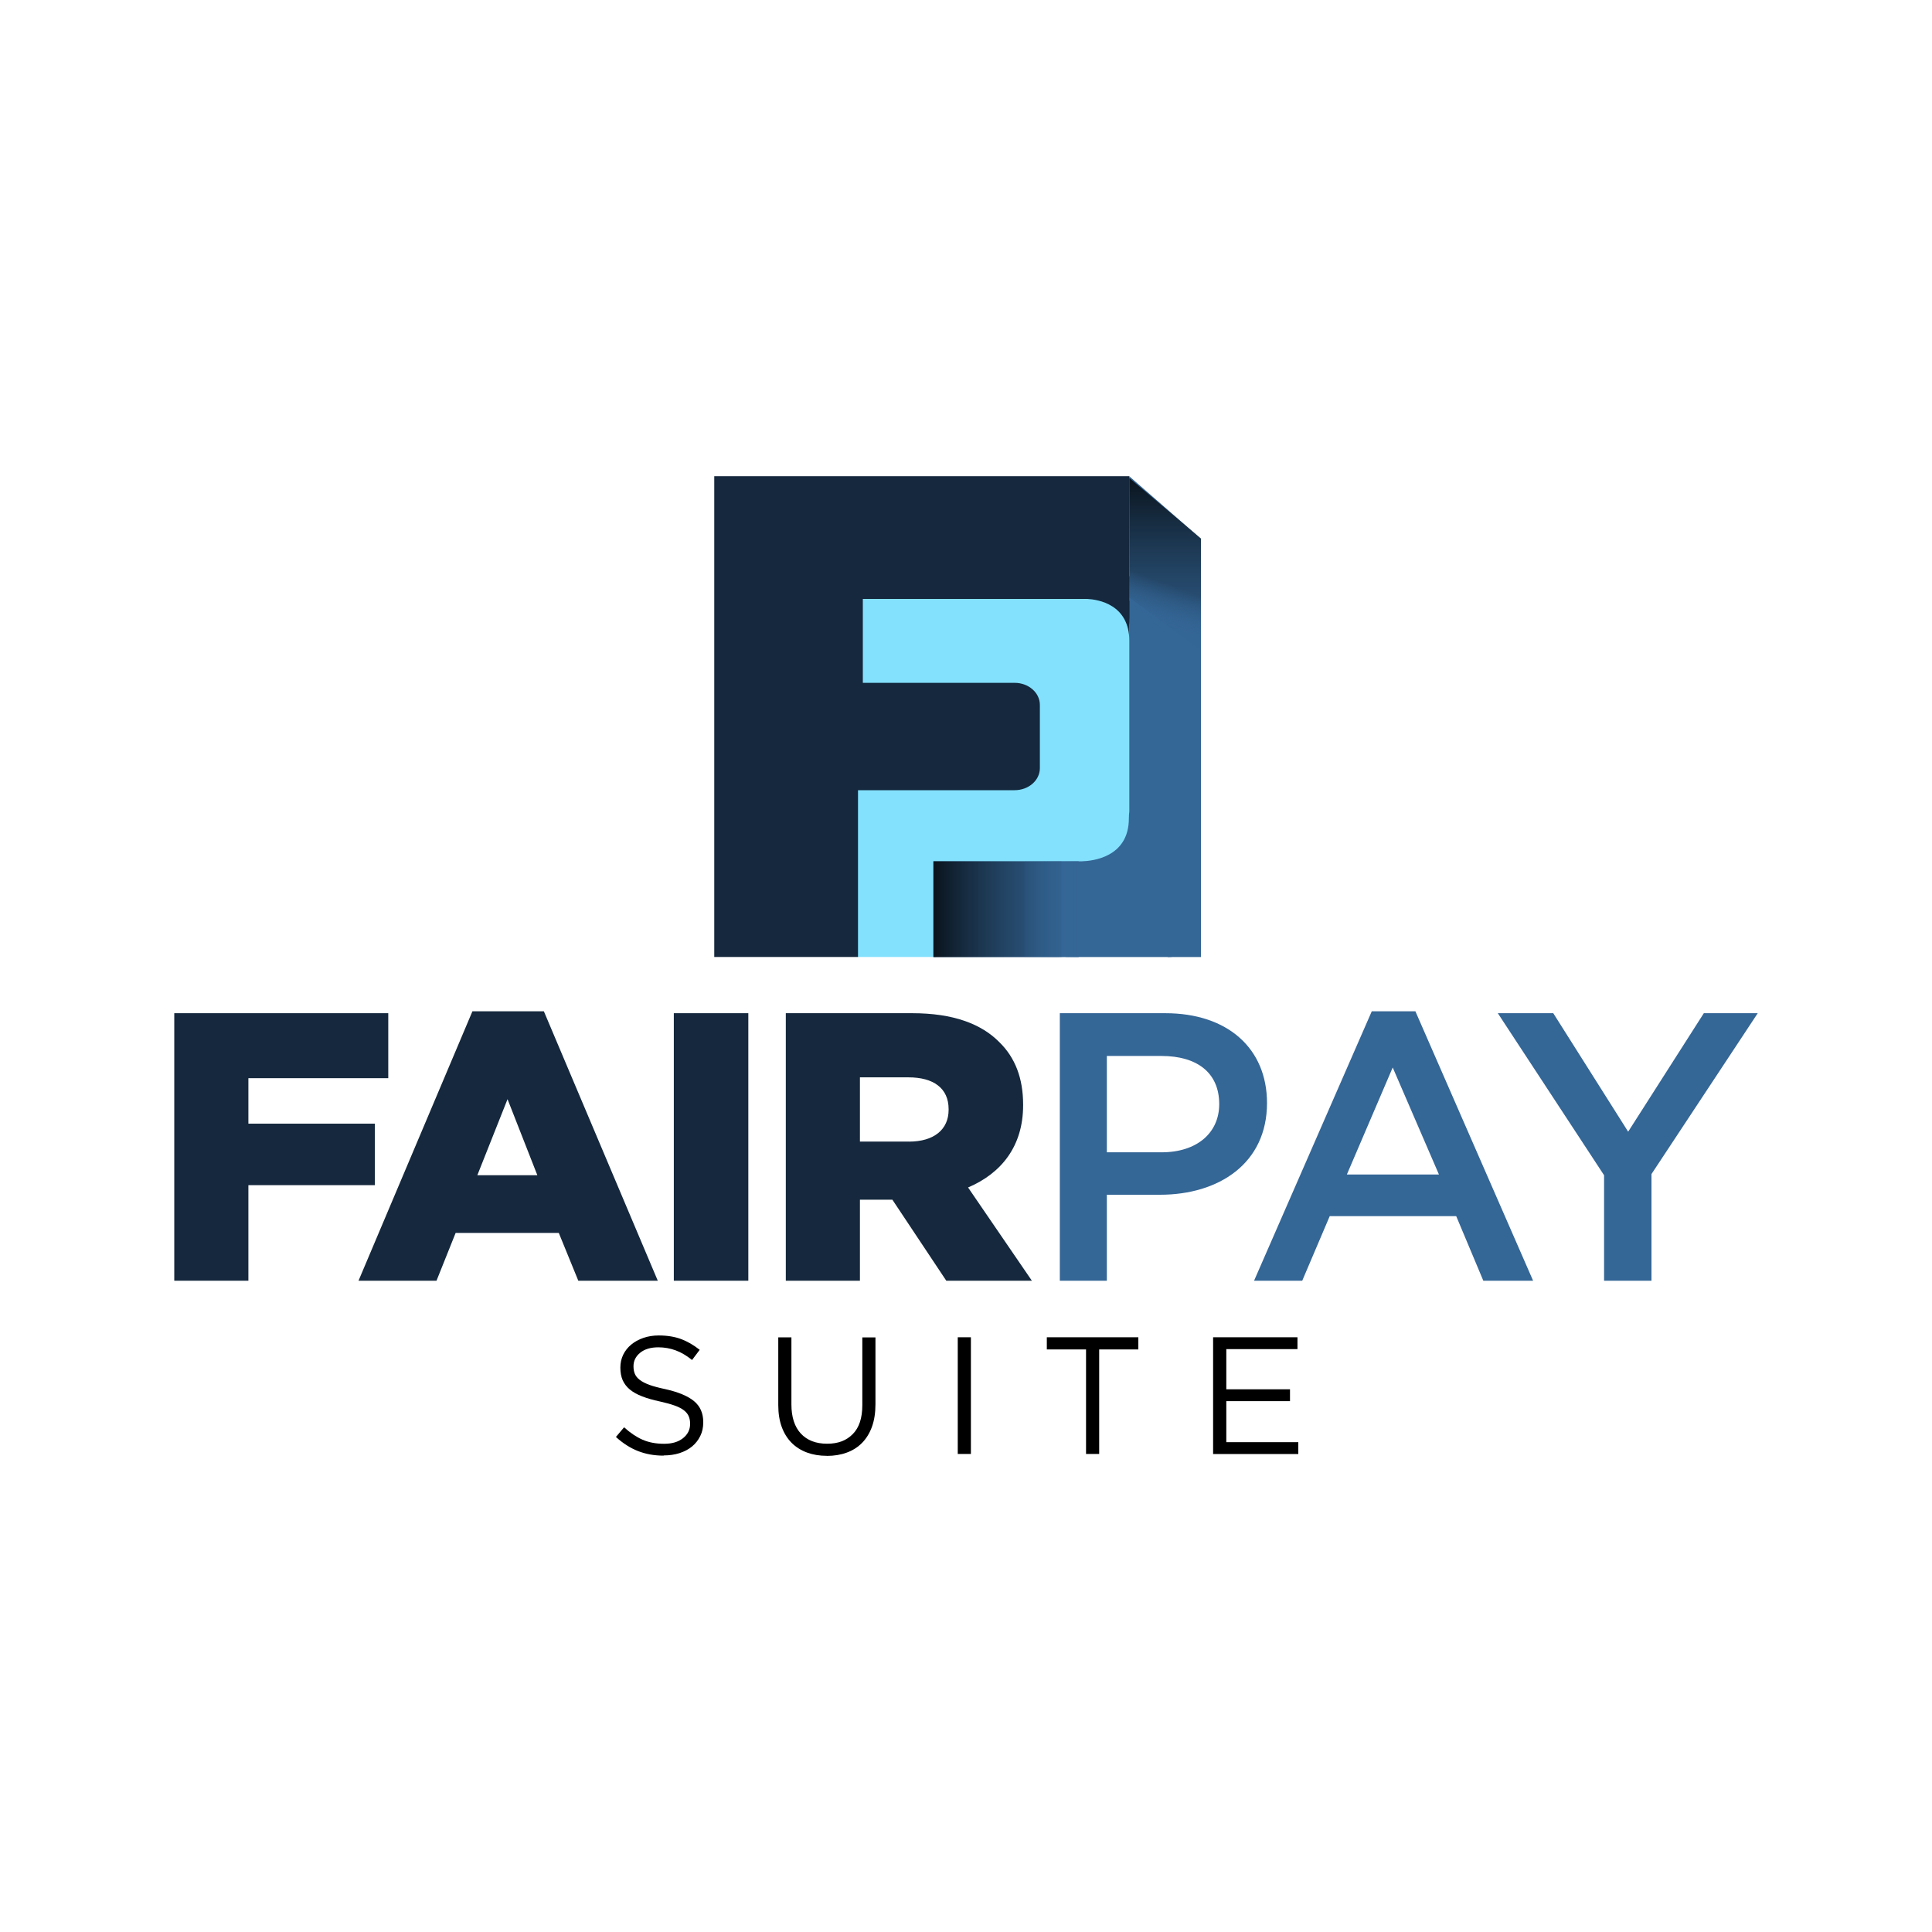
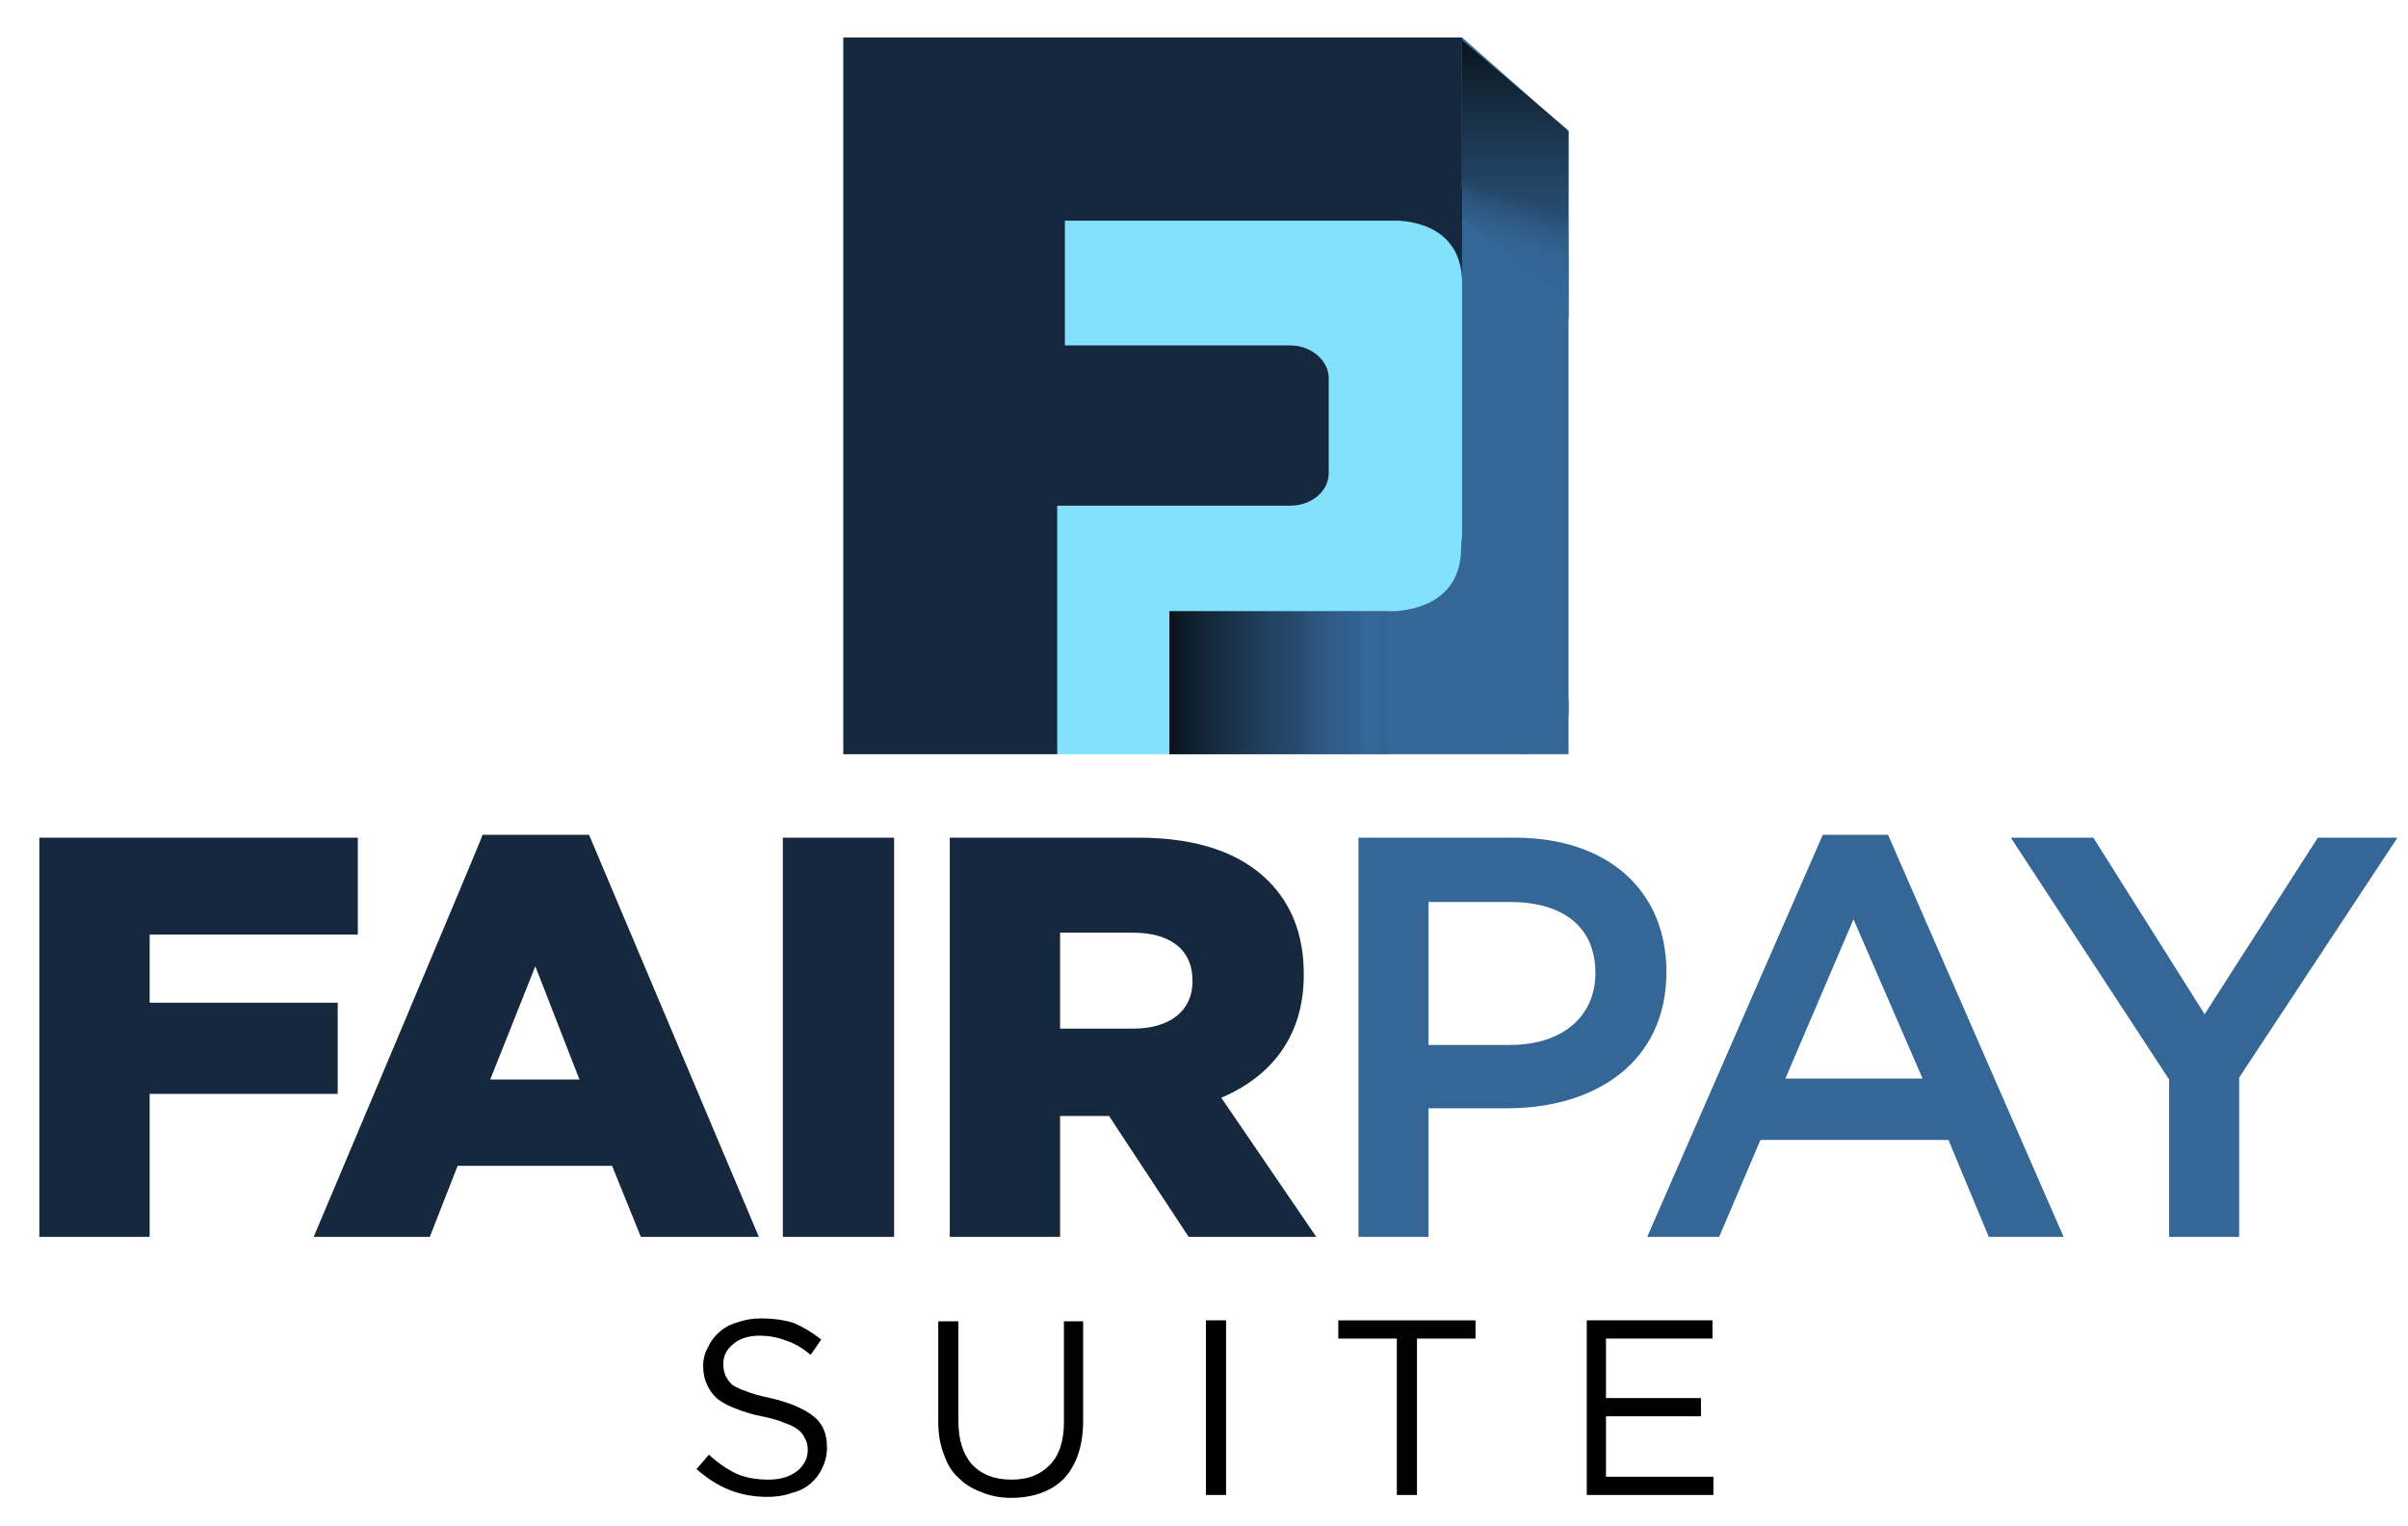
- <svg xmlns="http://www.w3.org/2000/svg" xmlns:xlink="http://www.w3.org/1999/xlink" id="Capa_1" version="1.1" viewBox="0 0 300 300">
+ <svg xmlns="http://www.w3.org/2000/svg" version="1.2" viewBox="0 0 251 159" width="251" height="159">
  <defs>
-     <style>
-       .st0 {
-         fill: url(#Degradado_sin_nombre_6961);
-       }
- 
-       .st1 {
-         fill: #83e1fd;
-       }
- 
-       .st2 {
-         fill: url(#Degradado_sin_nombre_696);
-       }
- 
-       .st3 {
-         fill: url(#Degradado_sin_nombre_695);
-       }
- 
-       .st4 {
-         fill: url(#Degradado_sin_nombre_697);
-       }
- 
-       .st5 {
-         fill: #346696;
-       }
- 
-       .st6 {
-         fill: #15283d;
-       }
-     </style>
-     <linearGradient id="Degradado_sin_nombre_696" data-name="Degradado sin nombre 696" x1="175.72" y1="141.17" x2="141.59" y2="141.17" gradientUnits="userSpaceOnUse">
-       <stop offset="0" stop-color="#346696" stop-opacity="0" />
-       <stop offset="1" stop-color="#000" />
+     <linearGradient id="P" gradientUnits="userSpaceOnUse" />
+     <linearGradient id="g1" x2="1" href="#P" gradientTransform="matrix(-34.13,0,0,-25.542,152.72,71.17)">
+       <stop stop-color="#346696" stop-opacity="0" />
+       <stop offset="1" stop-opacity="1" />
    </linearGradient>
-     <linearGradient id="Degradado_sin_nombre_697" data-name="Degradado sin nombre 697" x1="154.97" y1="141.17" x2="167.72" y2="141.17" gradientUnits="userSpaceOnUse">
-       <stop offset="0" stop-color="#346696" stop-opacity="0" />
+     <linearGradient id="g2" x2="1" href="#P" gradientTransform="matrix(12.75,0,0,22.571,131.97,71.17)">
+       <stop stop-color="#346696" stop-opacity="0" />
      <stop offset=".13" stop-color="#346696" stop-opacity=".04" />
      <stop offset=".32" stop-color="#346696" stop-opacity=".15" />
      <stop offset=".52" stop-color="#346696" stop-opacity=".34" />
      <stop offset=".75" stop-color="#346696" stop-opacity=".6" />
      <stop offset=".99" stop-color="#346696" stop-opacity=".93" />
      <stop offset="1" stop-color="#346696" stop-opacity=".95" />
    </linearGradient>
-     <linearGradient id="Degradado_sin_nombre_6961" data-name="Degradado sin nombre 696" x1="335.84" y1="135.99" x2="289.91" y2="135.99" gradientTransform="translate(316.91 -220.19) rotate(90)" xlink:href="#Degradado_sin_nombre_696" />
-     <linearGradient id="Degradado_sin_nombre_695" data-name="Degradado sin nombre 695" x1="182.15" y1="90.96" x2="180.09" y2="96.65" gradientUnits="userSpaceOnUse">
-       <stop offset="0" stop-color="#346696" stop-opacity="0" />
+     <linearGradient id="g3" x2="1" href="#P" gradientTransform="matrix(0,-45.93,19.107,0,157.92,45.65)">
+       <stop stop-color="#346696" stop-opacity="0" />
+       <stop offset="1" stop-opacity="1" />
+     </linearGradient>
+     <linearGradient id="g4" x2="1" href="#P" gradientTransform="matrix(-2.06,5.69,-7.275,-2.634,159.15,20.96)">
+       <stop stop-color="#346696" stop-opacity="0" />
      <stop offset=".24" stop-color="#346696" stop-opacity=".33" />
      <stop offset=".47" stop-color="#346696" stop-opacity=".6" />
      <stop offset=".68" stop-color="#346696" stop-opacity=".79" />
      <stop offset=".87" stop-color="#346696" stop-opacity=".91" />
      <stop offset="1" stop-color="#346696" stop-opacity=".95" />
    </linearGradient>
  </defs>
-   <g>
-     <path class="st6" d="M27.06,157.33h33.23v10.09h-21.72v7.06h19.64v9.55h-19.64v14.84h-11.51v-41.54Z" />
-     <path class="st6" d="M73.35,157.03h11.1l17.69,41.84h-12.34l-3.03-7.42h-16.02l-2.97,7.42h-12.11l17.69-41.84ZM83.44,182.49l-4.63-11.81-4.69,11.81h9.32Z" />
-     <path class="st6" d="M104.63,157.33h11.57v41.54h-11.57v-41.54Z" />
-     <path class="st6" d="M122.02,157.33h19.64c6.35,0,10.74,1.66,13.53,4.51,2.43,2.37,3.68,5.58,3.68,9.67v.12c0,6.35-3.38,10.56-8.55,12.76l9.91,14.48h-13.29l-8.37-12.58h-5.04v12.58h-11.51v-41.54ZM141.13,177.27c3.92,0,6.17-1.9,6.17-4.93v-.12c0-3.26-2.37-4.93-6.23-4.93h-7.54v9.97h7.6Z" />
-     <path class="st5" d="M180.12,185.52h-8.25v13.35h-7.3v-41.54h16.38c9.67,0,15.79,5.46,15.79,13.95,0,9.38-7.48,14.24-16.62,14.24ZM180.36,163.97h-8.49v14.96h8.49c5.52,0,8.96-3.03,8.96-7.48,0-4.93-3.5-7.48-8.96-7.48Z" />
-     <path class="st5" d="M238.04,198.87h-7.71l-4.21-10.03h-19.64l-4.27,10.03h-7.48l18.28-41.84h6.77l18.28,41.84ZM216.26,165.76l-7.12,16.62h14.3l-7.18-16.62Z" />
-     <path class="st5" d="M256.44,198.87h-7.36v-16.38l-16.5-25.16h8.61l11.63,18.4,11.75-18.4h8.37l-16.5,24.98v16.56Z" />
-   </g>
-   <g>
-     <path d="M103.04,226.03c-1.45,0-2.77-.24-3.97-.71-1.2-.47-2.34-1.2-3.43-2.19l1.27-1.5c.95.86,1.91,1.51,2.87,1.93.97.42,2.08.63,3.34.63s2.2-.29,2.94-.87c.73-.58,1.1-1.32,1.1-2.21v-.05c0-.41-.07-.79-.21-1.13-.14-.34-.38-.64-.73-.92-.35-.28-.83-.53-1.44-.75-.61-.22-1.4-.44-2.35-.65-1.04-.22-1.94-.48-2.71-.78-.77-.29-1.41-.65-1.91-1.06s-.87-.9-1.12-1.45c-.24-.55-.36-1.2-.36-1.94v-.05c0-.71.15-1.36.44-1.97.29-.6.71-1.13,1.24-1.57.53-.44,1.16-.79,1.89-1.04.72-.25,1.52-.38,2.38-.38,1.33,0,2.49.19,3.48.56.99.37,1.95.93,2.89,1.67l-1.19,1.58c-.85-.69-1.7-1.19-2.55-1.5s-1.75-.47-2.68-.47c-1.19,0-2.13.28-2.82.84s-1.04,1.26-1.04,2.08v.05c0,.43.07.82.21,1.15.14.34.39.65.75.93.36.28.86.54,1.5.78.64.23,1.46.45,2.46.66,2.02.45,3.51,1.07,4.47,1.86.96.79,1.44,1.88,1.44,3.26v.05c0,.78-.15,1.48-.46,2.11s-.73,1.17-1.27,1.62-1.19.79-1.95,1.04c-.76.24-1.59.36-2.48.36Z" />
-     <path d="M128.38,226.06c-1.12,0-2.14-.17-3.07-.51-.92-.34-1.72-.84-2.38-1.5-.66-.66-1.18-1.49-1.54-2.47s-.54-2.11-.54-3.39v-10.53h2.04v10.41c0,1.97.49,3.48,1.46,4.53.98,1.05,2.33,1.58,4.08,1.58s3-.5,3.99-1.5,1.48-2.49,1.48-4.48v-10.53h2.04v10.38c0,1.33-.18,2.49-.54,3.49s-.88,1.84-1.54,2.51c-.66.67-1.46,1.18-2.38,1.51-.92.34-1.95.51-3.09.51Z" />
-     <path d="M148.72,207.65h2.04v18.12h-2.04v-18.12Z" />
-     <path d="M168.63,209.54h-6.08v-1.89h14.21v1.89h-6.08v16.23h-2.04v-16.23Z" />
-     <path d="M188.37,207.65h13.1v1.84h-11.05v6.24h9.89v1.84h-9.89v6.37h11.18v1.84h-13.23v-18.12Z" />
-   </g>
-   <g>
-     <path class="st1" d="M166.72,84.86c-2.71.07-39.54,0-39.54,0,0,0-6.32,31.59-5.78,32.38.54.79,3.61,23.67,3.61,23.67l2.95,4.86,5.27,2.83h12.1v-.71l27.84-9.06s4.78-5.83,5.13-6.62,3.22-38.45,3.22-38.45c0,0-12.09-8.96-14.8-8.9Z" />
-     <path class="st6" d="M171.44,92.98s3.92.79,3.92,3.42,2.93-2.34,2.93-2.34l-3.88-6.06-2.57,1.56-.4,3.41Z" />
-     <path class="st5" d="M175.36,73.94v52.07c-.04.29-.07.65-.07,1.08,0,6.09-5.77,6.61-7.26,6.65h-23.09v14.87h19.11c.45,0,.89-.01,1.33-.02.09,0,.18.02.27.02h15.68c2.84,0,5.15-2.01,5.15-4.5v-60.45l-11.13-9.71Z" />
-     <path class="st6" d="M175.36,73.94h-64.45v74.66h22.32v-25.9h24.32c2.17,0,3.92-1.53,3.92-3.42v-9.83c0-1.89-1.76-3.42-3.92-3.42h-23.57v-13.03h34.85c1.67.09,6.53.83,6.53,6.53v-6.53h0v-19.05Z" />
-     <rect class="st2" x="144.94" y="133.74" width="19.87" height="14.87" />
-     <rect class="st4" x="159.09" y="133.74" width="8.4" height="14.87" />
-     <polygon class="st0" points="175.36 92.79 175.36 74.23 186.48 83.62 186.48 100.96 175.36 92.79" />
-     <polygon class="st3" points="175.36 93.26 175.36 85.47 186.48 92.72 186.48 103.22 175.36 93.26" />
-     <polygon class="st5" points="181.34 148.61 186.48 148.61 186.48 142.86 182.02 146.75 181.34 148.61" />
-   </g>
+   <style>.a{fill:#15283d}.b{fill:#346696}.c{fill:#83e1fd}.d{fill:url(#g1)}.e{fill:url(#g2)}.f{fill:url(#g3)}.g{fill:url(#g4)}</style>
+   <path class="a" d="m4.1 87.3h33.2v10.1h-21.7v7.1h19.6v9.5h-19.6v14.9h-11.5z" />
+   <path class="a" d="m50.3 87h11.1l17.7 41.9h-12.3l-3-7.4h-16.1l-2.9 7.4h-12.1c0 0 17.7-41.9 17.6-41.9zm10.1 25.5l-4.6-11.8-4.7 11.8z" />
+   <path fill-rule="evenodd" class="a" d="m93.2 87.3v41.6h-11.6v-41.6z" />
+   <path class="a" d="m99 87.3h19.7c6.3 0 10.7 1.7 13.5 4.5 2.4 2.4 3.7 5.6 3.7 9.7v0.1c0 6.4-3.4 10.6-8.6 12.8l9.9 14.5h-13.3l-8.3-12.6h-5.1v12.6h-11.5zm19.1 19.9c3.9 0 6.2-1.9 6.2-4.9v-0.1c0-3.3-2.4-5-6.2-5h-7.6v10h7.6z" />
+   <path class="b" d="m157.1 115.5h-8.2v13.4h-7.3v-41.6h16.3c9.7 0 15.8 5.5 15.8 14 0 9.4-7.4 14.2-16.6 14.2zm0.3-21.5h-8.5v14.9h8.5c5.5 0 8.9-3 8.9-7.5 0-4.9-3.5-7.4-8.9-7.4z" />
+   <path class="b" d="m215 128.9h-7.7l-4.2-10.1h-19.6l-4.3 10.1h-7.5l18.3-41.9h6.8l18.3 41.9zm-21.8-33.1l-7.1 16.6h14.3z" />
+   <path class="b" d="m233.4 128.9h-7.3v-16.4l-16.5-25.2h8.6l11.6 18.4 11.8-18.4h8.3l-16.5 25z" />
+   <path d="m80 156q-2.1 0-3.9-0.7-1.8-0.7-3.5-2.2l1.3-1.5q1.4 1.3 2.9 2 1.4 0.6 3.3 0.6c1.3 0 2.2-0.3 3-0.9q1.1-0.9 1.1-2.2 0-0.7-0.3-1.2-0.2-0.5-0.7-0.9-0.5-0.4-1.4-0.7-0.9-0.4-2.4-0.7-1.5-0.3-2.7-0.8-1.1-0.4-1.9-1-0.7-0.6-1.1-1.5-0.4-0.8-0.4-1.9v-0.1q0-1 0.5-1.9 0.4-0.9 1.2-1.6 0.8-0.7 1.9-1 1.1-0.4 2.4-0.4 2 0 3.5 0.5 1.4 0.6 2.8 1.7l-1.1 1.6q-1.3-1.1-2.6-1.5-1.3-0.5-2.7-0.5-1.8 0-2.8 0.9-1 0.8-1 2v0.1q0 0.6 0.2 1.1 0.2 0.5 0.7 1 0.6 0.4 1.5 0.7 1 0.4 2.5 0.7 3 0.7 4.5 1.9 1.4 1.1 1.4 3.2v0.1q0 1.1-0.5 2.1-0.4 0.9-1.2 1.6-0.8 0.7-2 1-1.1 0.4-2.5 0.4z" />
+   <path d="m105.4 156.1q-1.7 0-3.1-0.6-1.4-0.5-2.4-1.5-1-0.9-1.5-2.4-0.6-1.5-0.6-3.4v-10.5h2.1v10.4q0 2.9 1.4 4.5 1.5 1.6 4.1 1.6c1.8 0 3-0.5 4-1.5q1.5-1.5 1.5-4.5v-10.5h2v10.4q0 1.9-0.5 3.4-0.5 1.5-1.5 2.6-1 1-2.4 1.5-1.4 0.5-3.1 0.5z" />
+   <path fill-rule="evenodd" d="m127.8 137.6v18.2h-2.1v-18.2z" />
+   <path d="m145.6 139.5h-6.1v-1.9h14.3v1.9h-6.1v16.3h-2.1c0 0 0-16.3 0-16.3z" />
+   <path d="m165.4 137.6h13.1v1.9h-11.1v6.2h9.9v1.9h-9.9v6.3h11.2v1.9h-13.2v-18.1z" />
+   <path class="c" d="m143.7 14.9c-2.7 0-39.5 0-39.5 0 0 0-6.3 31.5-5.8 32.3 0.5 0.8 3.6 23.7 3.6 23.7l3 4.9 5.2 2.8h12.1v-0.7l27.9-9.1c0 0 4.8-5.8 5.1-6.6 0.3-0.8 3.2-38.4 3.2-38.4 0 0-12.1-9-14.8-8.9z" />
+   <path class="a" d="m148.4 23c0 0 4 0.8 4 3.4 0 2.6 2.9-2.3 2.9-2.3l-3.9-6.1-2.6 1.6-0.4 3.4z" />
+   <path class="b" d="m152.4 3.9v52.1q-0.1 0.4-0.1 1.1c0 6.1-5.8 6.6-7.3 6.6h-23.1v14.9h19.1q0.7 0 1.4 0 0.1 0 0.2 0h15.7c2.9 0 5.2-2 5.2-4.5v-60.4l-11.1-9.8z" />
+   <path class="a" d="m152.4 3.9h-64.5v74.7h22.3v-25.9h24.3c2.2 0 4-1.5 4-3.4v-9.9c0-1.8-1.8-3.4-4-3.4h-23.5v-13h34.8c1.7 0.1 6.6 0.8 6.6 6.5v-6.5c0 0 0-19.1 0-19.1z" />
+   <path fill-rule="evenodd" class="d" d="m141.8 63.7v14.9h-19.9v-14.9z" />
+   <path fill-rule="evenodd" class="e" d="m144.5 63.7v14.9h-8.4v-14.9z" />
+   <path fill-rule="evenodd" class="f" d="m152.4 22.8v-18.6l11.1 9.4v17.4l-11.1-8.2z" />
+   <path fill-rule="evenodd" class="g" d="m152.4 23.3v-7.8l11.1 7.2v10.5l-11.1-9.9z" />
+   <path fill-rule="evenodd" class="b" d="m158.3 78.6h5.2v-5.7l-4.5 3.8-0.7 1.9z" />
</svg>
